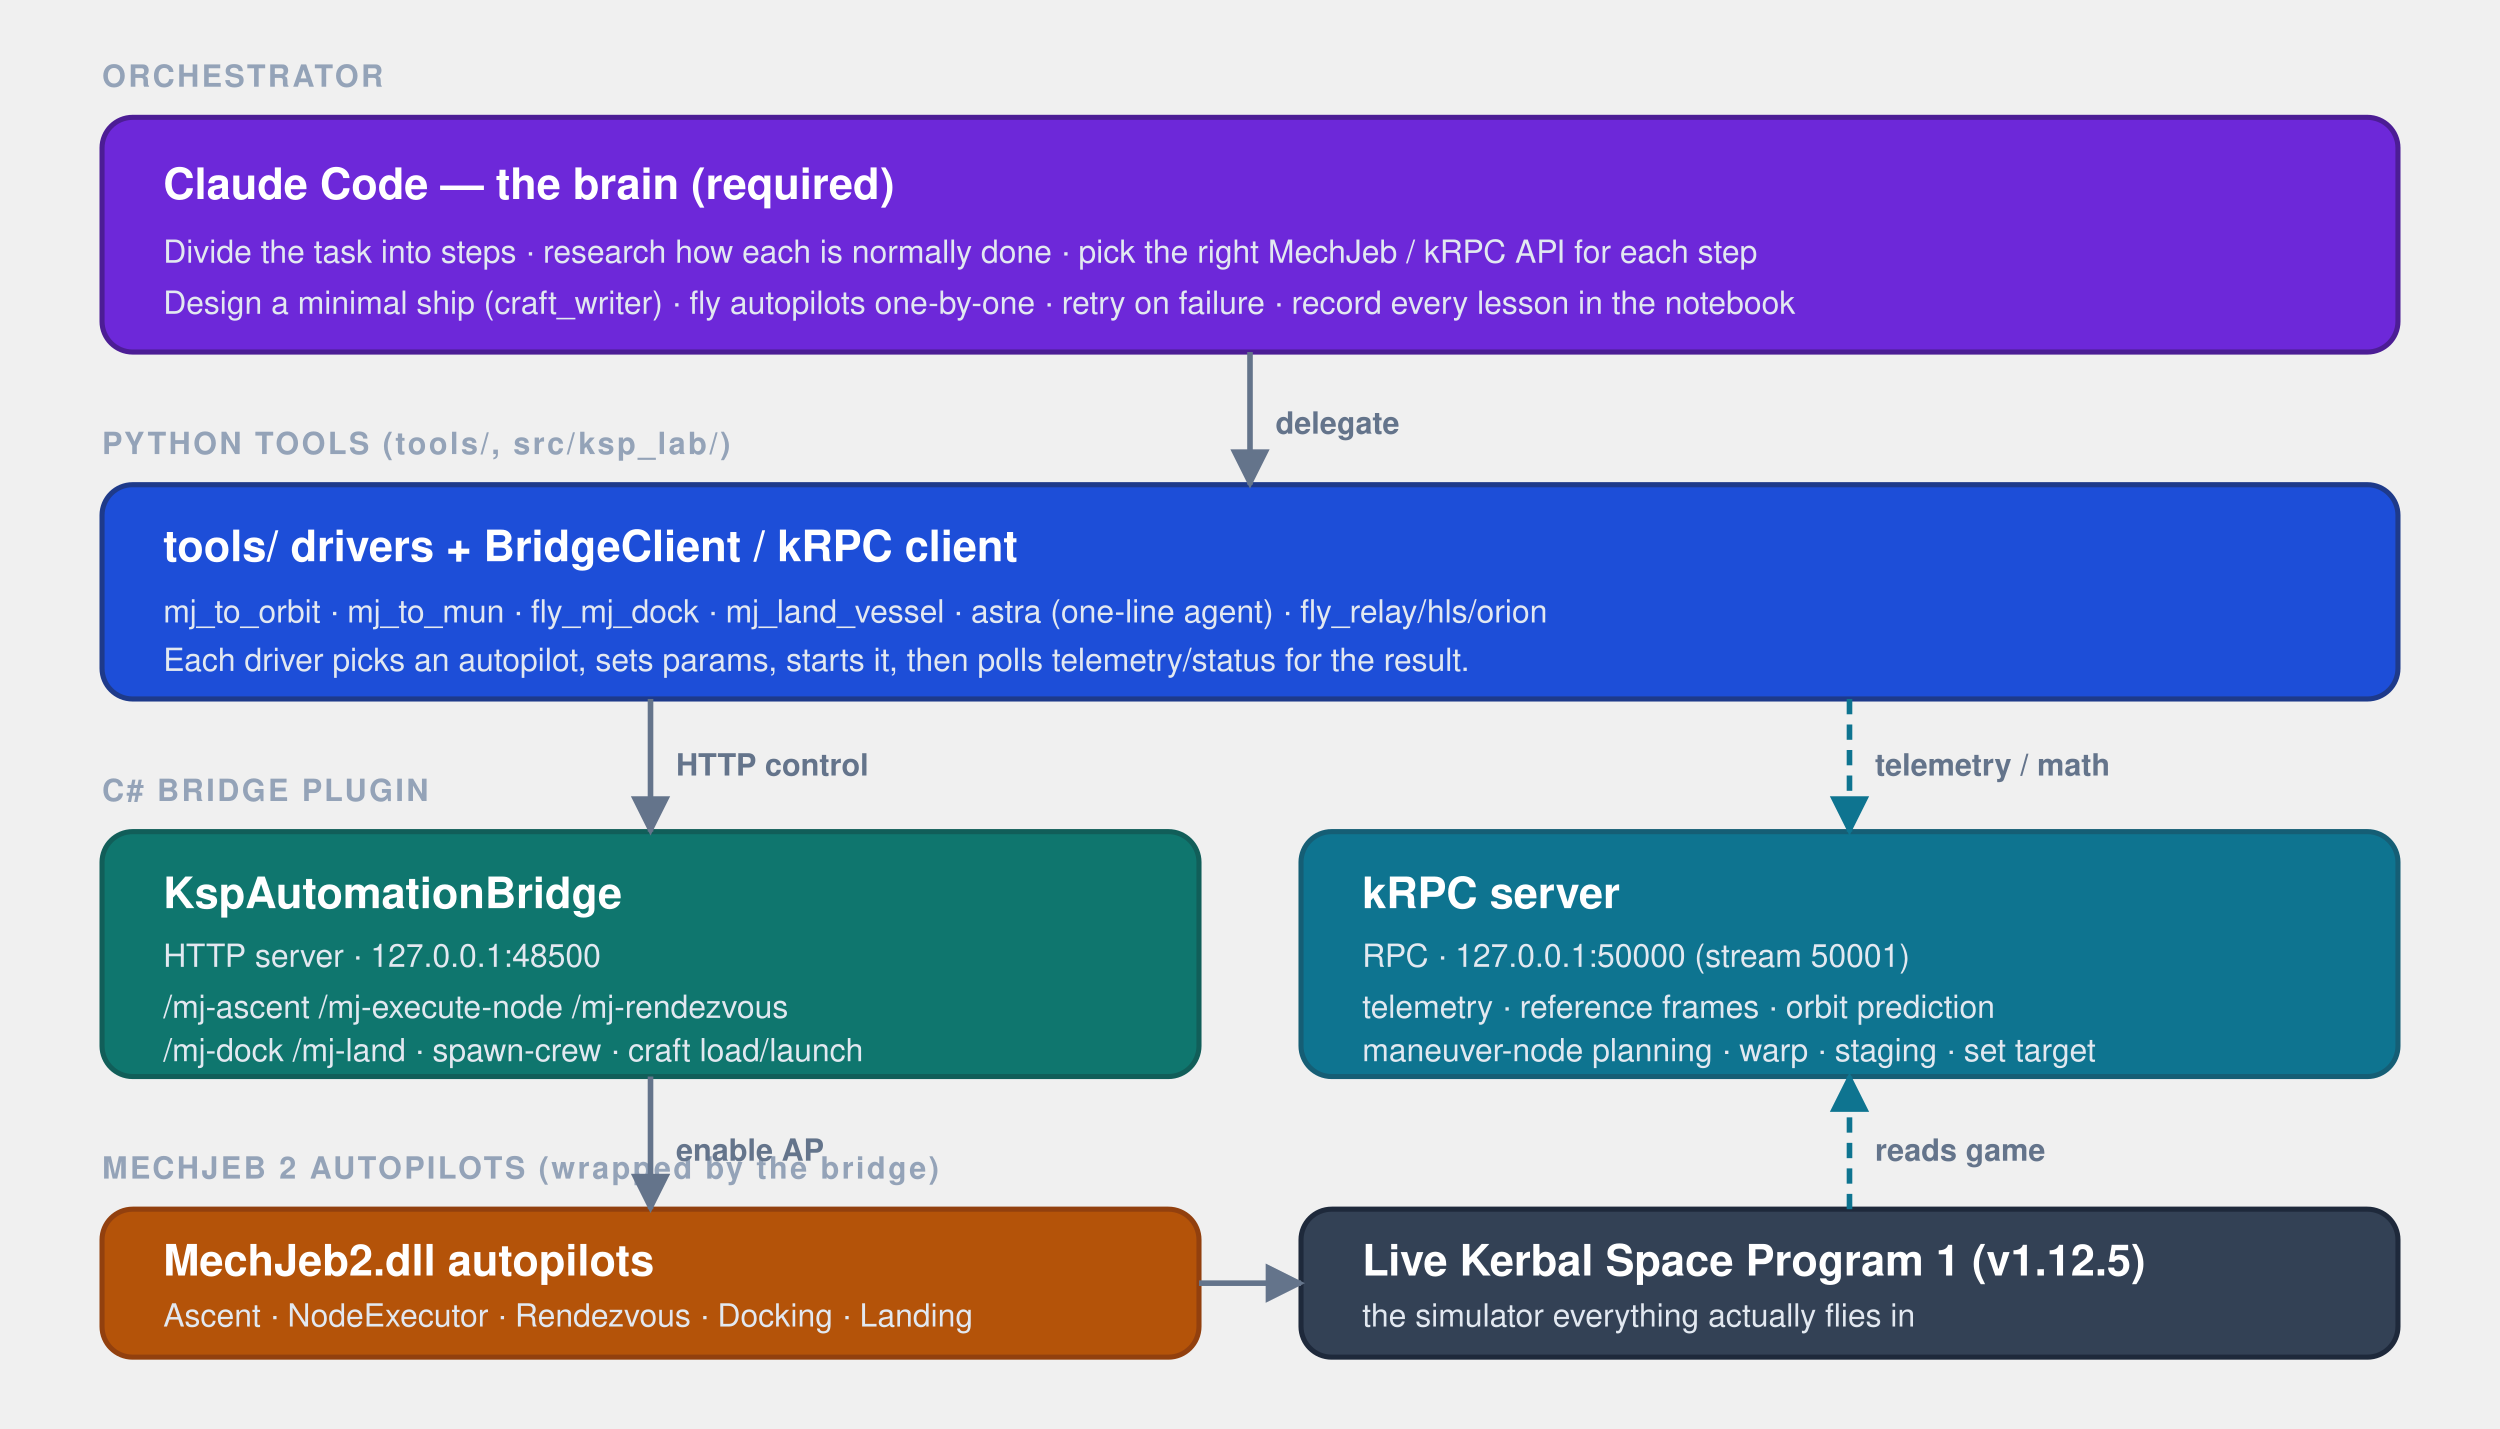
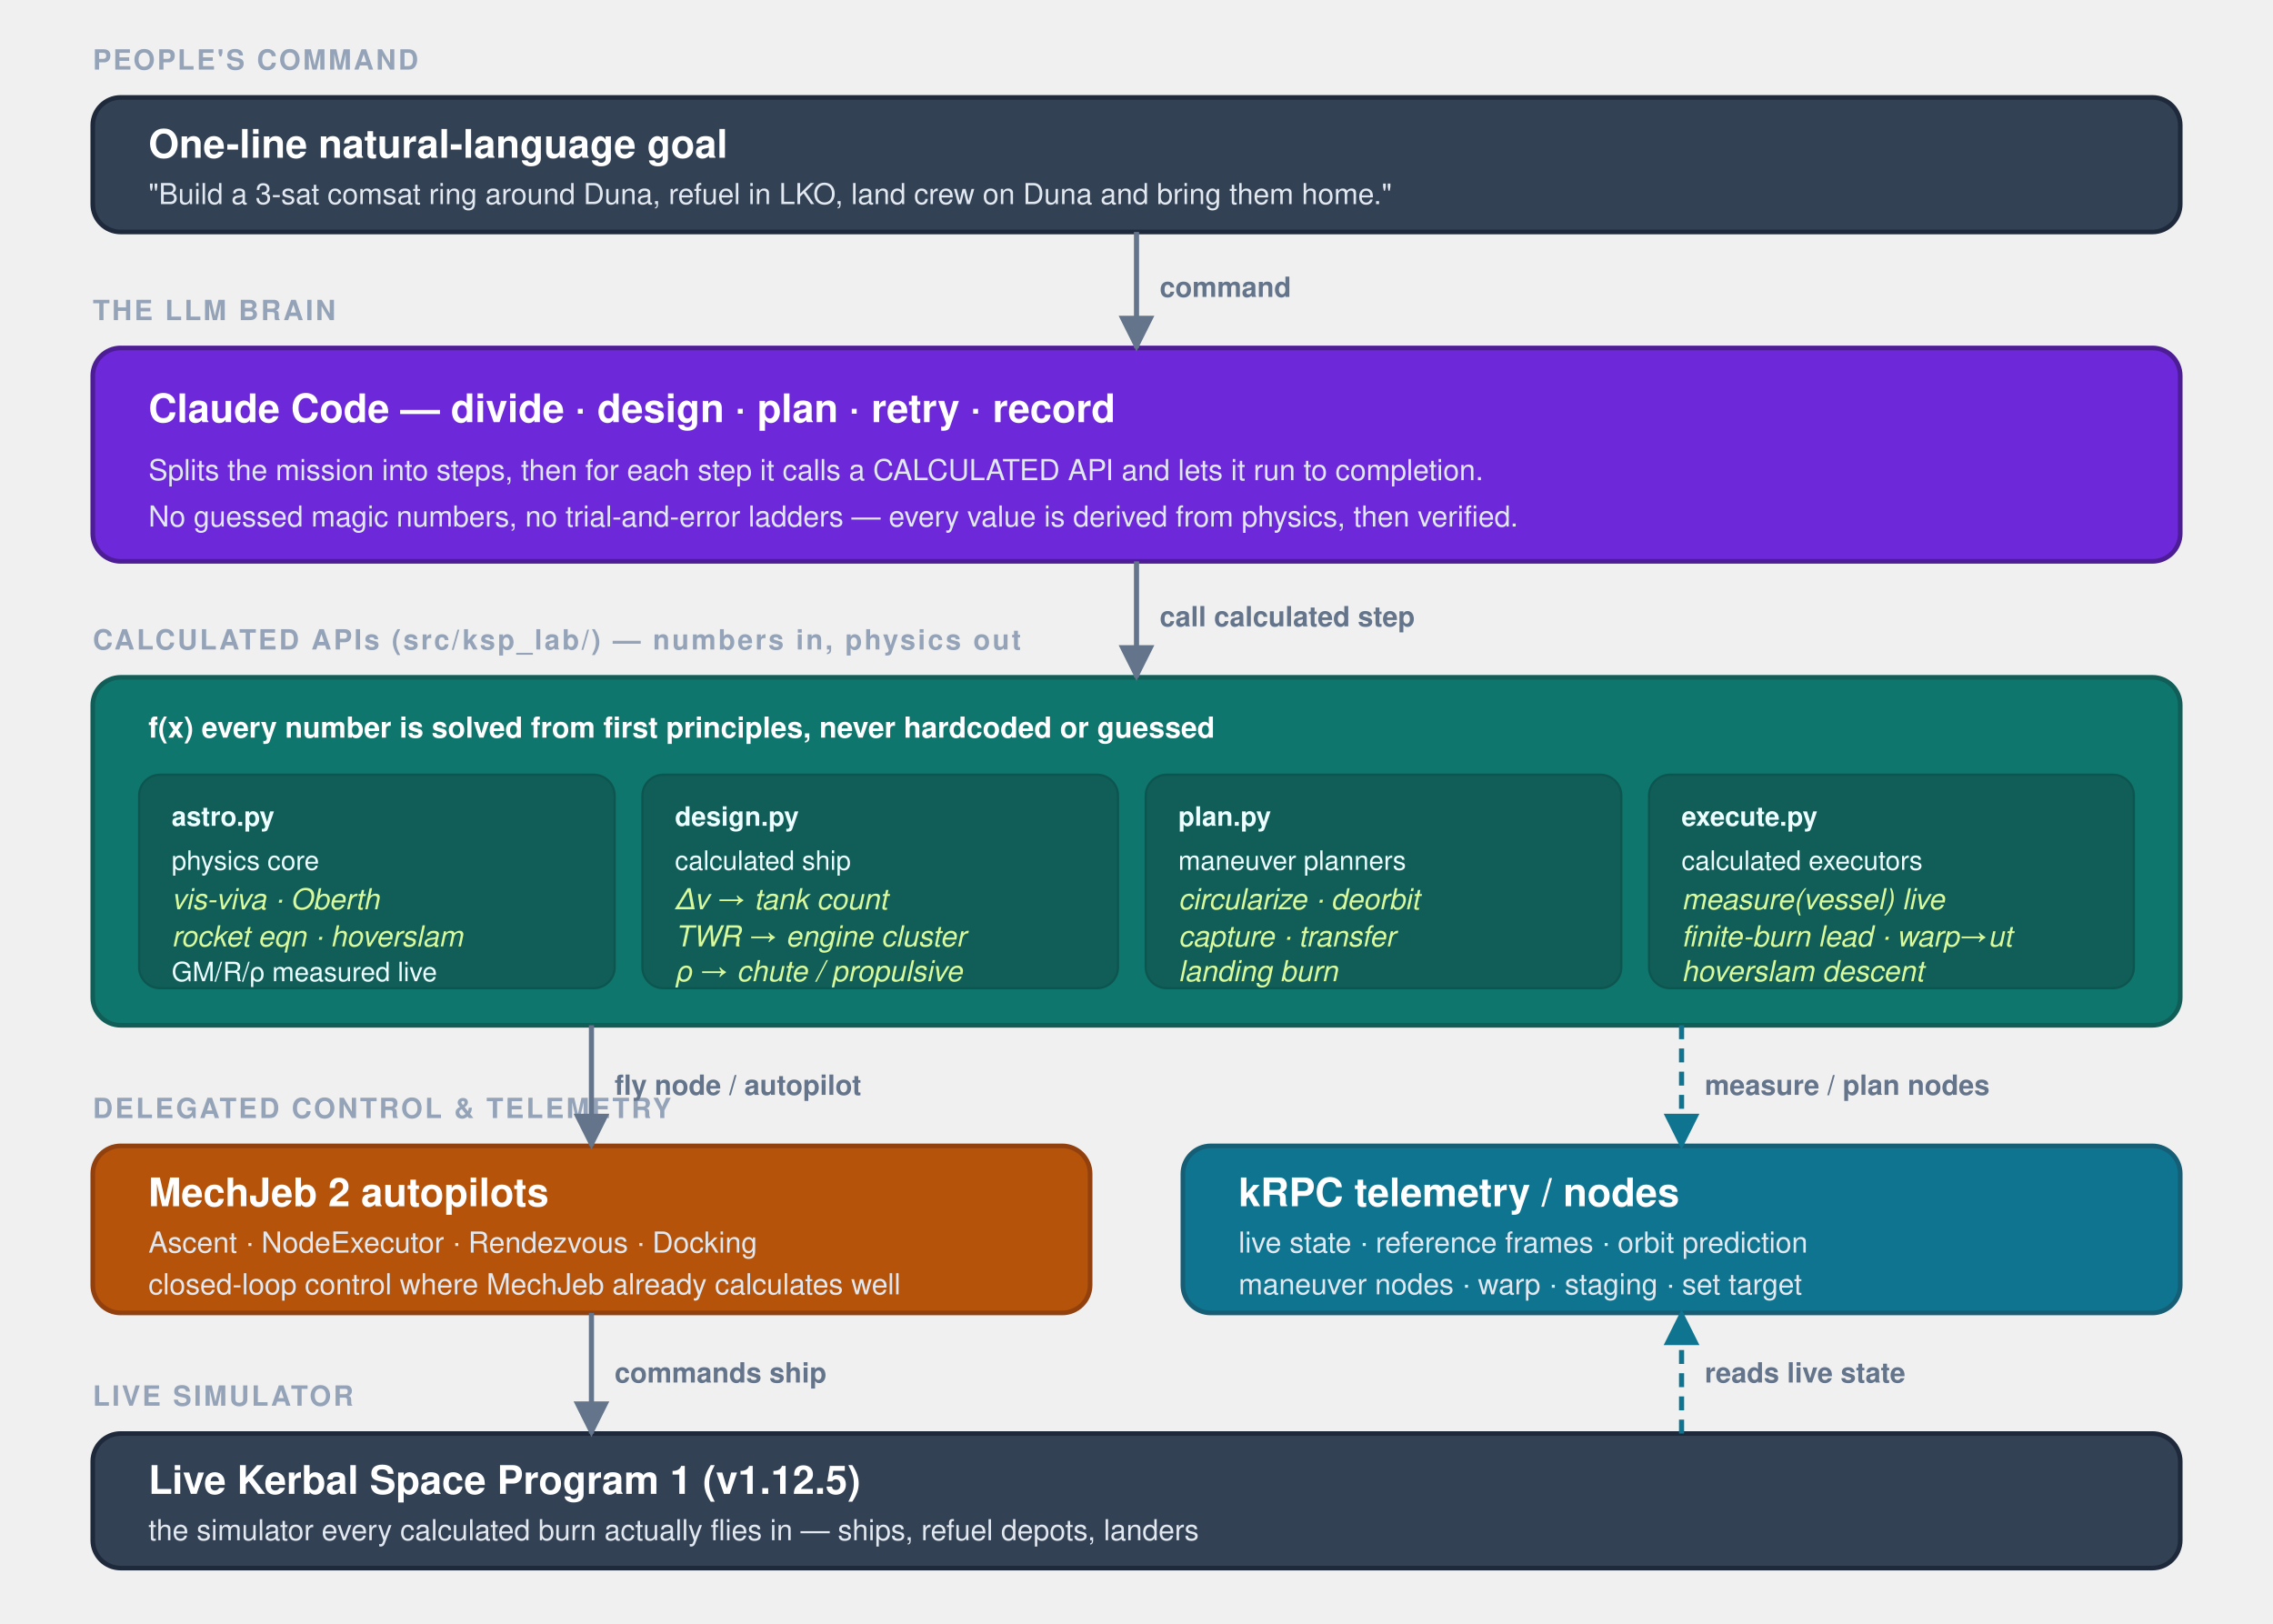
- <svg xmlns="http://www.w3.org/2000/svg" viewBox="0 0 980 560" font-family="Segoe UI, Helvetica, Arial, sans-serif">
+ <svg xmlns="http://www.w3.org/2000/svg" viewBox="0 0 980 700" font-family="Segoe UI, Helvetica, Arial, sans-serif">
  <defs>
    <marker id="arrow" viewBox="0 0 10 10" refX="9" refY="5" markerWidth="7" markerHeight="7" orient="auto-start-reverse">
      <path d="M0,0 L10,5 L0,10 z" fill="#64748b" />
    </marker>
    <marker id="arrowUp" viewBox="0 0 10 10" refX="9" refY="5" markerWidth="7" markerHeight="7" orient="auto-start-reverse">
      <path d="M0,0 L10,5 L0,10 z" fill="#0e7490" />
    </marker>
  </defs>
  <style>
-     .box   { rx: 12; stroke-width: 2; }
-     .title { font-size: 17px; font-weight: 700; fill: #ffffff; }
-     .sub   { font-size: 12.5px; fill: #e2e8f0; }
-     .lab   { font-size: 12px; fill: #64748b; font-weight: 600; }
-     .layer { font-size: 12px; fill: #94a3b8; font-weight: 700; letter-spacing: .08em; }
-     .flow  { stroke: #64748b; stroke-width: 2.2; fill: none; }
-     .flowtel { stroke: #0e7490; stroke-width: 2.2; fill: none; stroke-dasharray: 6 4; }
+     .box    { rx: 12; stroke-width: 2; }
+     .title  { font-size: 17px; font-weight: 700; fill: #ffffff; }
+     .sub    { font-size: 12.5px; fill: #e2e8f0; }
+     .lab    { font-size: 12px; fill: #64748b; font-weight: 600; }
+     .layer  { font-size: 12px; fill: #94a3b8; font-weight: 700; letter-spacing: .08em; }
+     .eqn    { font-size: 12.5px; fill: #d9f99d; font-style: italic; }
+     .eqnhd  { font-size: 12.5px; font-weight: 700; fill: #ffffff; }
+     .apisub { font-size: 11.5px; fill: #ecfeff; }
  </style>
-   <text x="40" y="34" class="layer">ORCHESTRATOR</text>
-   <rect x="40" y="46" width="900" height="92" class="box" fill="#6d28d9" stroke="#4c1d95" />
-   <text x="64" y="78" class="title">Claude Code  —  the brain (required)</text>
-   <text x="64" y="103" class="sub">Divide the task into steps · research how each is normally done · pick the right MechJeb / kRPC API for each step</text>
-   <text x="64" y="123" class="sub">Design a minimal ship (craft_writer) · fly autopilots one-by-one · retry on failure · record every lesson in the notebook</text>
-   <text x="40" y="178" class="layer">PYTHON TOOLS  (tools/, src/ksp_lab/)</text>
-   <rect x="40" y="190" width="900" height="84" class="box" fill="#1d4ed8" stroke="#1e3a8a" />
-   <text x="64" y="220" class="title">tools/ drivers  +  BridgeClient / kRPC client</text>
-   <text x="64" y="244" class="sub">mj_to_orbit · mj_to_mun · fly_mj_dock · mj_land_vessel · astra (one-line agent) · fly_relay/hls/orion</text>
-   <text x="64" y="263" class="sub">Each driver picks an autopilot, sets params, starts it, then polls telemetry/status for the result.</text>
-   <text x="40" y="314" class="layer">C# BRIDGE PLUGIN</text>
-   <rect x="40" y="326" width="430" height="96" class="box" fill="#0f766e" stroke="#115e59" />
-   <text x="64" y="356" class="title">KspAutomationBridge</text>
-   <text x="64" y="379" class="sub">HTTP server · 127.0.0.1:48500</text>
-   <text x="64" y="399" class="sub">/mj-ascent /mj-execute-node /mj-rendezvous</text>
-   <text x="64" y="416" class="sub">/mj-dock /mj-land · spawn-crew · craft load/launch</text>
-   <rect x="510" y="326" width="430" height="96" class="box" fill="#0e7490" stroke="#155e75" />
-   <text x="534" y="356" class="title">kRPC server</text>
-   <text x="534" y="379" class="sub">RPC · 127.0.0.1:50000  (stream 50001)</text>
-   <text x="534" y="399" class="sub">telemetry · reference frames · orbit prediction</text>
-   <text x="534" y="416" class="sub">maneuver-node planning · warp · staging · set target</text>
-   <text x="40" y="462" class="layer">MECHJEB 2  AUTOPILOTS  (wrapped by the bridge)</text>
-   <rect x="40" y="474" width="430" height="58" class="box" fill="#b45309" stroke="#92400e" />
-   <text x="64" y="500" class="title" font-size="15px">MechJeb2.dll autopilots</text>
-   <text x="64" y="520" class="sub">Ascent · NodeExecutor · Rendezvous · Docking · Landing</text>
-   <rect x="510" y="474" width="430" height="58" class="box" fill="#334155" stroke="#1e293b" />
-   <text x="534" y="500" class="title" font-size="15px">Live Kerbal Space Program 1  (v1.12.5)</text>
-   <text x="534" y="520" class="sub">the simulator everything actually flies in</text>
-   <path d="M490,138 L490,190" class="flow" marker-end="url(#arrow)" />
-   <text x="500" y="170" class="lab">delegate</text>
-   <path d="M255,274 L255,326" class="flow" marker-end="url(#arrow)" />
-   <text x="265" y="304" class="lab">HTTP control</text>
-   <path d="M725,274 L725,326" class="flowtel" marker-end="url(#arrowUp)" />
-   <text x="735" y="304" class="lab" fill="#0e7490">telemetry / math</text>
-   <path d="M255,422 L255,474" class="flow" marker-end="url(#arrow)" />
-   <text x="265" y="455" class="lab">enable AP</text>
-   <path d="M470,503 L510,503" class="flow" marker-end="url(#arrow)" />
-   <path d="M725,474 L725,422" class="flowtel" marker-end="url(#arrowUp)" />
-   <text x="735" y="455" class="lab" fill="#0e7490">reads game</text>
+   <text x="40" y="30" class="layer">PEOPLE'S COMMAND</text>
+   <rect x="40" y="42" width="900" height="58" class="box" fill="#334155" stroke="#1e293b" />
+   <text x="64" y="68" class="title" font-size="15px">One-line natural-language goal</text>
+   <text x="64" y="88" class="sub">"Build a 3-sat comsat ring around Duna, refuel in LKO, land crew on Duna and bring them home."</text>
+   <text x="40" y="138" class="layer">THE LLM BRAIN</text>
+   <rect x="40" y="150" width="900" height="92" class="box" fill="#6d28d9" stroke="#4c1d95" />
+   <text x="64" y="182" class="title">Claude Code  —  divide · design · plan · retry · record</text>
+   <text x="64" y="207" class="sub">Splits the mission into steps, then for each step it calls a CALCULATED API and lets it run to completion.</text>
+   <text x="64" y="227" class="sub">No guessed magic numbers, no trial-and-error ladders — every value is derived from physics, then verified.</text>
+   <text x="40" y="280" class="layer">CALCULATED APIs  (src/ksp_lab/)  —  numbers in, physics out</text>
+   <rect x="40" y="292" width="900" height="150" class="box" fill="#0f766e" stroke="#115e59" />
+   <text x="64" y="318" class="eqnhd">f(x)  every number is solved from first principles, never hardcoded or guessed</text>
+   <rect x="60" y="334" width="205" height="92" rx="9" fill="#115e59" stroke="#0d5650" />
+   <text x="74" y="356" class="apisub" font-weight="700" fill="#ffffff" font-size="13px">astro.py</text>
+   <text x="74" y="375" class="apisub">physics core</text>
+   <text x="74" y="392" class="eqn">vis-viva · Oberth</text>
+   <text x="74" y="408" class="eqn">rocket eqn · hoverslam</text>
+   <text x="74" y="423" class="apisub">GM/R/ρ measured live</text>
+   <rect x="277" y="334" width="205" height="92" rx="9" fill="#115e59" stroke="#0d5650" />
+   <text x="291" y="356" class="apisub" font-weight="700" fill="#ffffff" font-size="13px">design.py</text>
+   <text x="291" y="375" class="apisub">calculated ship</text>
+   <text x="291" y="392" class="eqn">Δv → tank count</text>
+   <text x="291" y="408" class="eqn">TWR → engine cluster</text>
+   <text x="291" y="423" class="eqn">ρ → chute / propulsive</text>
+   <rect x="494" y="334" width="205" height="92" rx="9" fill="#115e59" stroke="#0d5650" />
+   <text x="508" y="356" class="apisub" font-weight="700" fill="#ffffff" font-size="13px">plan.py</text>
+   <text x="508" y="375" class="apisub">maneuver planners</text>
+   <text x="508" y="392" class="eqn">circularize · deorbit</text>
+   <text x="508" y="408" class="eqn">capture · transfer</text>
+   <text x="508" y="423" class="eqn">landing burn</text>
+   <rect x="711" y="334" width="209" height="92" rx="9" fill="#115e59" stroke="#0d5650" />
+   <text x="725" y="356" class="apisub" font-weight="700" fill="#ffffff" font-size="13px">execute.py</text>
+   <text x="725" y="375" class="apisub">calculated executors</text>
+   <text x="725" y="392" class="eqn">measure(vessel) live</text>
+   <text x="725" y="408" class="eqn">finite-burn lead · warp→ut</text>
+   <text x="725" y="423" class="eqn">hoverslam descent</text>
+   <text x="40" y="482" class="layer">DELEGATED CONTROL  &amp;  TELEMETRY</text>
+   <rect x="40" y="494" width="430" height="72" class="box" fill="#b45309" stroke="#92400e" />
+   <text x="64" y="520" class="title" font-size="15px">MechJeb 2 autopilots</text>
+   <text x="64" y="540" class="sub">Ascent · NodeExecutor · Rendezvous · Docking</text>
+   <text x="64" y="558" class="sub">closed-loop control where MechJeb already calculates well</text>
+   <rect x="510" y="494" width="430" height="72" class="box" fill="#0e7490" stroke="#155e75" />
+   <text x="534" y="520" class="title" font-size="15px">kRPC telemetry / nodes</text>
+   <text x="534" y="540" class="sub">live state · reference frames · orbit prediction</text>
+   <text x="534" y="558" class="sub">maneuver nodes · warp · staging · set target</text>
+   <text x="40" y="606" class="layer">LIVE SIMULATOR</text>
+   <rect x="40" y="618" width="900" height="58" class="box" fill="#334155" stroke="#1e293b" />
+   <text x="64" y="644" class="title" font-size="15px">Live Kerbal Space Program 1  (v1.12.5)</text>
+   <text x="64" y="664" class="sub">the simulator every calculated burn actually flies in — ships, refuel depots, landers</text>
+   <path d="M490,100 L490,150" stroke="#64748b" stroke-width="2.2" fill="none" marker-end="url(#arrow)" />
+   <text x="500" y="128" class="lab">command</text>
+   <path d="M490,242 L490,292" stroke="#64748b" stroke-width="2.2" fill="none" marker-end="url(#arrow)" />
+   <text x="500" y="270" class="lab">call calculated step</text>
+   <path d="M255,442 L255,494" stroke="#64748b" stroke-width="2.2" fill="none" marker-end="url(#arrow)" />
+   <text x="265" y="472" class="lab">fly node / autopilot</text>
+   <path d="M725,442 L725,494" stroke="#0e7490" stroke-width="2.2" fill="none" stroke-dasharray="6 4" marker-end="url(#arrowUp)" />
+   <text x="735" y="472" class="lab" fill="#0e7490">measure / plan nodes</text>
+   <path d="M255,566 L255,618" stroke="#64748b" stroke-width="2.2" fill="none" marker-end="url(#arrow)" />
+   <text x="265" y="596" class="lab">commands ship</text>
+   <path d="M725,618 L725,566" stroke="#0e7490" stroke-width="2.2" fill="none" stroke-dasharray="6 4" marker-end="url(#arrowUp)" />
+   <text x="735" y="596" class="lab" fill="#0e7490">reads live state</text>
</svg>
